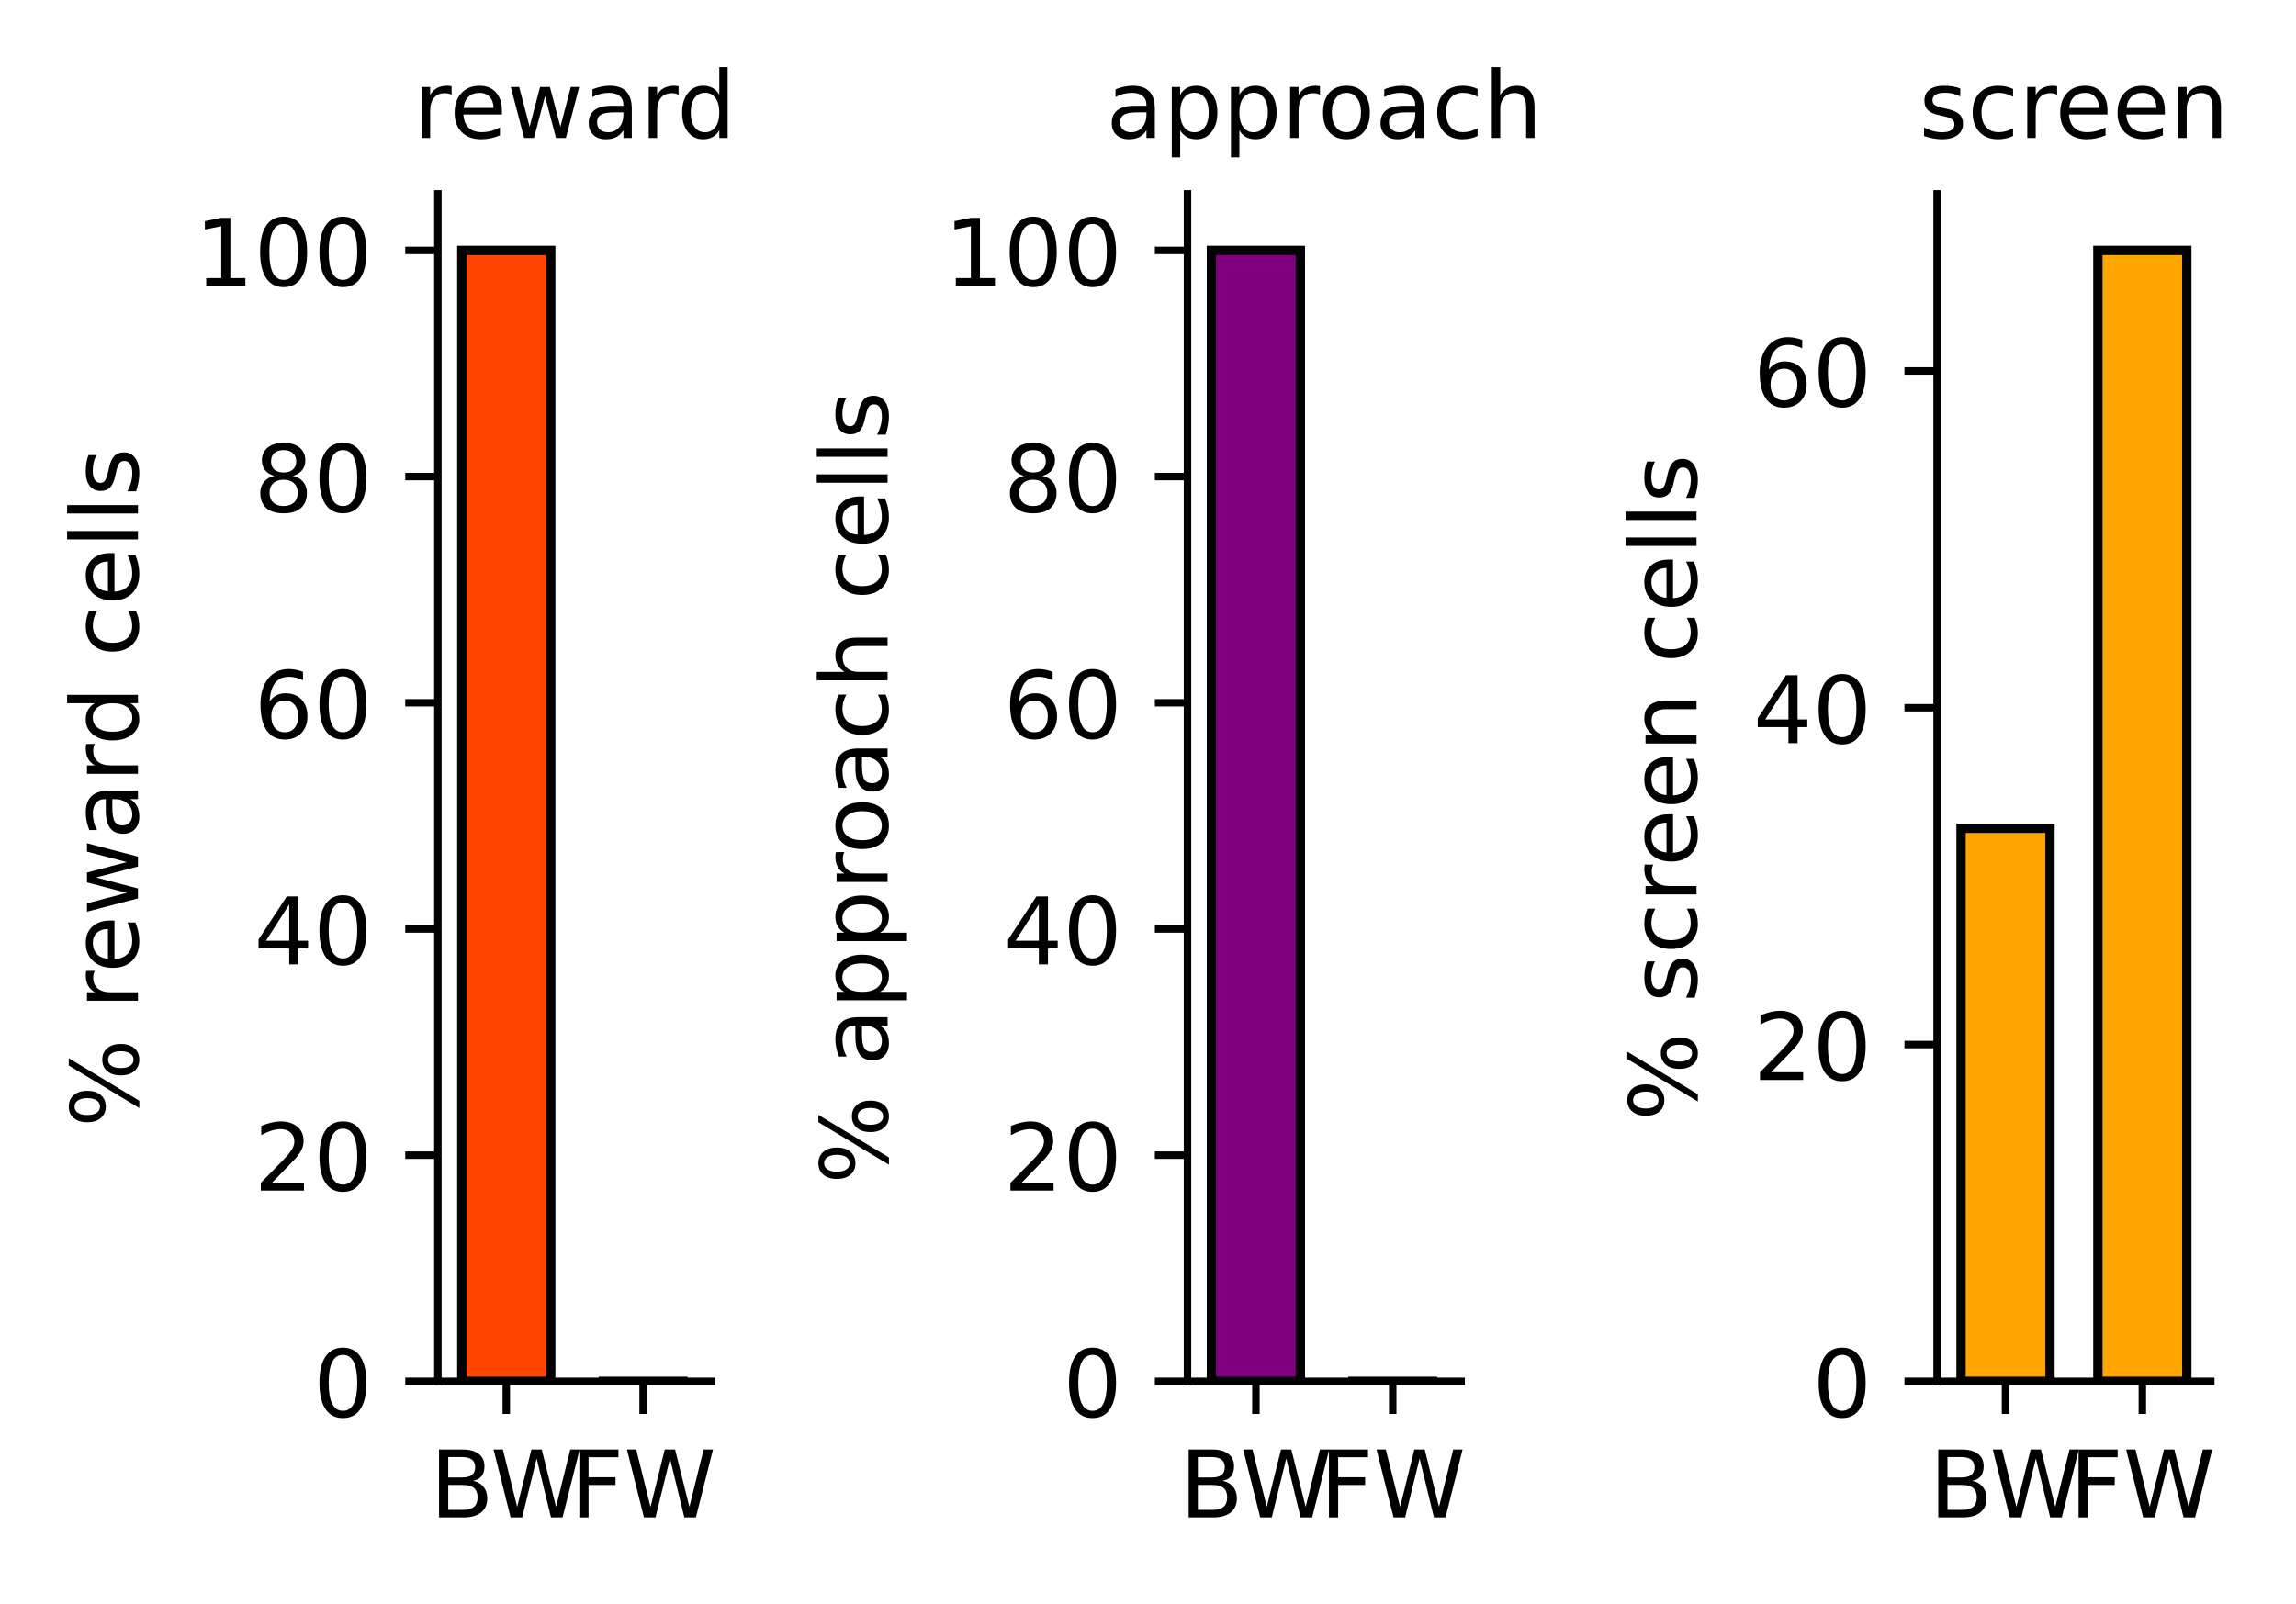
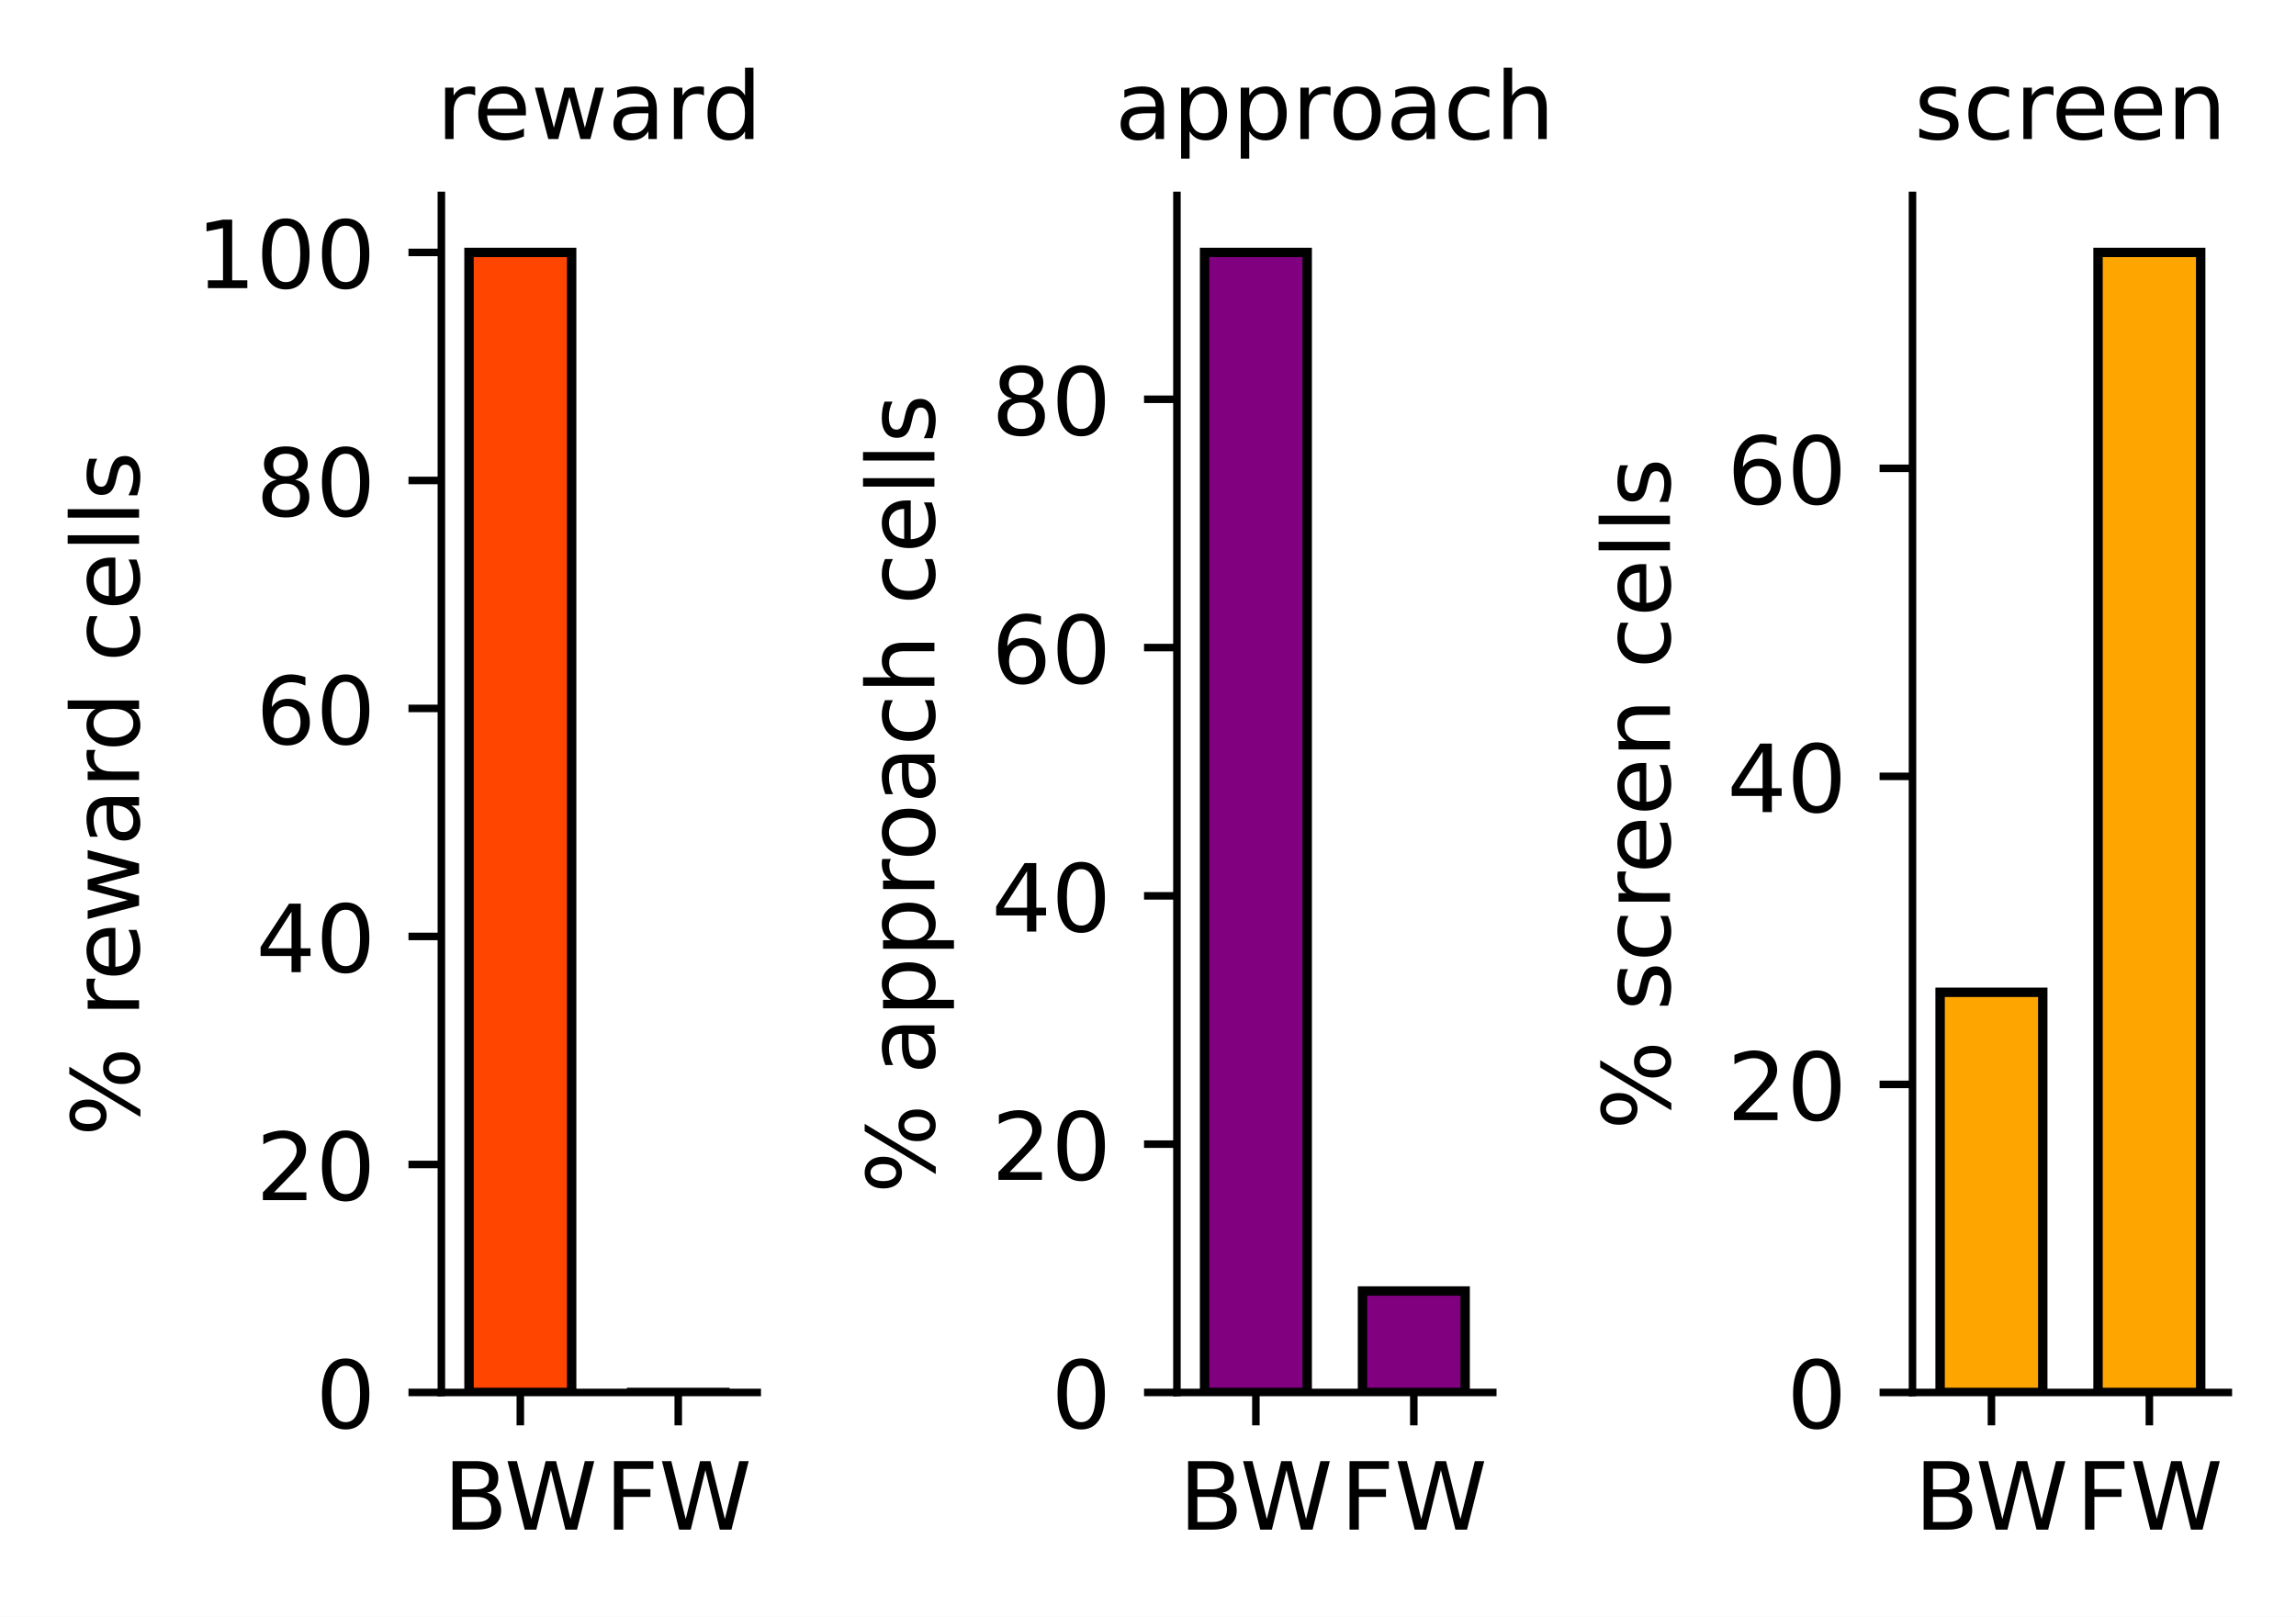
- <svg xmlns="http://www.w3.org/2000/svg" xmlns:xlink="http://www.w3.org/1999/xlink" width="246.259pt" height="172.077pt" viewBox="0 0 246.259 172.077" version="1.1">
+ <svg xmlns="http://www.w3.org/2000/svg" xmlns:xlink="http://www.w3.org/1999/xlink" width="244.316pt" height="172.077pt" viewBox="0 0 244.316 172.077" version="1.1">
  <defs>
    <style type="text/css">*{stroke-linejoin: round; stroke-linecap: butt}</style>
  </defs>
  <g id="figure_1">
    <g id="patch_1">
-       <path d="M 0 172.077  L 246.259 172.077  L 246.259 0  L 0 0  z " style="fill: #ffffff" />
+       <path d="M 0 172.077  L 244.316 172.077  L 244.316 0  L 0 0  z " style="fill: #ffffff" />
    </g>
    <g id="axes_1">
      <g id="patch_2">
-         <path d="M 46.966 148.198  L 76.316 148.198  L 76.316 20.798  L 46.966 20.798  z " style="fill: #ffffff" />
+         <path d="M 46.966 148.198  L 80.576 148.198  L 80.576 20.798  L 46.966 20.798  z " style="fill: #ffffff" />
      </g>
      <g id="patch_3">
-         <path d="M 49.534 148.198  L 59.072 148.198  L 59.072 26.865  L 49.534 26.865  z " clip-path="url(#p6581ade9f6)" style="fill: #ff4500; stroke: #000000; stroke-linejoin: miter" />
+         <path d="M 49.907 148.198  L 60.83 148.198  L 60.83 26.865  L 49.907 26.865  z " clip-path="url(#p9a05da2b75)" style="fill: #ff4500; stroke: #000000; stroke-linejoin: miter" />
      </g>
      <g id="patch_4">
-         <path d="M 64.209 148.198  L 73.748 148.198  L 73.748 148.198  L 64.209 148.198  z " clip-path="url(#p6581ade9f6)" style="fill: #ff4500; stroke: #000000; stroke-linejoin: miter" />
+         <path d="M 66.712 148.198  L 77.635 148.198  L 77.635 148.198  L 66.712 148.198  z " clip-path="url(#p9a05da2b75)" style="fill: #ff4500; stroke: #000000; stroke-linejoin: miter" />
      </g>
      <g id="matplotlib.axis_1">
        <g id="xtick_1">
          <g id="line2d_1">
            <defs>
-               <path id="mcc9c3546dc" d="M 0 0  L 0 3.5  " style="stroke: #000000; stroke-width: 0.8" />
+               <path id="m050c5a28f6" d="M 0 0  L 0 3.5  " style="stroke: #000000; stroke-width: 0.8" />
            </defs>
            <g>
-               <use xlink:href="#mcc9c3546dc" x="54.303" y="148.198" style="stroke: #000000; stroke-width: 0.8" />
+               <use xlink:href="#m050c5a28f6" x="55.368" y="148.198" style="stroke: #000000; stroke-width: 0.8" />
            </g>
          </g>
          <g id="text_1">
-             <g transform="translate(46.11016 162.7969) scale(0.1 -0.1)">
+             <g transform="translate(47.17516 162.7969) scale(0.1 -0.1)">
              <defs>
                <path id="DejaVuSans-42" d="M 1259 2228  L 1259 519  L 2272 519  Q 2781 519 3026 730  Q 3272 941 3272 1375  Q 3272 1813 3026 2020  Q 2781 2228 2272 2228  L 1259 2228  z M 1259 4147  L 1259 2741  L 2194 2741  Q 2656 2741 2882 2914  Q 3109 3088 3109 3444  Q 3109 3797 2882 3972  Q 2656 4147 2194 4147  L 1259 4147  z M 628 4666  L 2241 4666  Q 2963 4666 3353 4366  Q 3744 4066 3744 3513  Q 3744 3084 3544 2831  Q 3344 2578 2956 2516  Q 3422 2416 3680 2098  Q 3938 1781 3938 1306  Q 3938 681 3513 340  Q 3088 0 2303 0  L 628 0  L 628 4666  z " transform="scale(0.015625)" />
                <path id="DejaVuSans-57" d="M 213 4666  L 850 4666  L 1831 722  L 2809 4666  L 3519 4666  L 4500 722  L 5478 4666  L 6119 4666  L 4947 0  L 4153 0  L 3169 4050  L 2175 0  L 1381 0  L 213 4666  z " transform="scale(0.015625)" />
              </defs>
              <use xlink:href="#DejaVuSans-42" />
              <use xlink:href="#DejaVuSans-57" x="64.979" />
            </g>
          </g>
        </g>
        <g id="xtick_2">
          <g id="line2d_2">
            <g>
-               <use xlink:href="#mcc9c3546dc" x="68.978" y="148.198" style="stroke: #000000; stroke-width: 0.8" />
+               <use xlink:href="#m050c5a28f6" x="72.173" y="148.198" style="stroke: #000000; stroke-width: 0.8" />
            </g>
          </g>
          <g id="text_2">
-             <g transform="translate(61.15859 162.7969) scale(0.1 -0.1)">
+             <g transform="translate(64.35359 162.7969) scale(0.1 -0.1)">
              <defs>
                <path id="DejaVuSans-46" d="M 628 4666  L 3309 4666  L 3309 4134  L 1259 4134  L 1259 2759  L 3109 2759  L 3109 2228  L 1259 2228  L 1259 0  L 628 0  L 628 4666  z " transform="scale(0.015625)" />
              </defs>
              <use xlink:href="#DejaVuSans-46" />
              <use xlink:href="#DejaVuSans-57" x="57.52" />
            </g>
          </g>
        </g>
      </g>
      <g id="matplotlib.axis_2">
        <g id="ytick_1">
          <g id="line2d_3">
            <defs>
-               <path id="m6c302e2d88" d="M 0 0  L -3.5 0  " style="stroke: #000000; stroke-width: 0.8" />
+               <path id="m95513bab2a" d="M 0 0  L -3.5 0  " style="stroke: #000000; stroke-width: 0.8" />
            </defs>
            <g>
-               <use xlink:href="#m6c302e2d88" x="46.966" y="148.198" style="stroke: #000000; stroke-width: 0.8" />
+               <use xlink:href="#m95513bab2a" x="46.966" y="148.198" style="stroke: #000000; stroke-width: 0.8" />
            </g>
          </g>
          <g id="text_3">
            <g transform="translate(33.60312 151.9977) scale(0.1 -0.1)">
              <defs>
                <path id="DejaVuSans-30" d="M 2034 4250  Q 1547 4250 1301 3770  Q 1056 3291 1056 2328  Q 1056 1369 1301 889  Q 1547 409 2034 409  Q 2525 409 2770 889  Q 3016 1369 3016 2328  Q 3016 3291 2770 3770  Q 2525 4250 2034 4250  z M 2034 4750  Q 2819 4750 3233 4129  Q 3647 3509 3647 2328  Q 3647 1150 3233 529  Q 2819 -91 2034 -91  Q 1250 -91 836 529  Q 422 1150 422 2328  Q 422 3509 836 4129  Q 1250 4750 2034 4750  z " transform="scale(0.015625)" />
              </defs>
              <use xlink:href="#DejaVuSans-30" />
            </g>
          </g>
        </g>
        <g id="ytick_2">
          <g id="line2d_4">
            <g>
-               <use xlink:href="#m6c302e2d88" x="46.966" y="123.932" style="stroke: #000000; stroke-width: 0.8" />
+               <use xlink:href="#m95513bab2a" x="46.966" y="123.932" style="stroke: #000000; stroke-width: 0.8" />
            </g>
          </g>
          <g id="text_4">
            <g transform="translate(27.24063 127.731) scale(0.1 -0.1)">
              <defs>
                <path id="DejaVuSans-32" d="M 1228 531  L 3431 531  L 3431 0  L 469 0  L 469 531  Q 828 903 1448 1529  Q 2069 2156 2228 2338  Q 2531 2678 2651 2914  Q 2772 3150 2772 3378  Q 2772 3750 2511 3984  Q 2250 4219 1831 4219  Q 1534 4219 1204 4116  Q 875 4013 500 3803  L 500 4441  Q 881 4594 1212 4672  Q 1544 4750 1819 4750  Q 2544 4750 2975 4387  Q 3406 4025 3406 3419  Q 3406 3131 3298 2873  Q 3191 2616 2906 2266  Q 2828 2175 2409 1742  Q 1991 1309 1228 531  z " transform="scale(0.015625)" />
              </defs>
              <use xlink:href="#DejaVuSans-32" />
              <use xlink:href="#DejaVuSans-30" x="63.623" />
            </g>
          </g>
        </g>
        <g id="ytick_3">
          <g id="line2d_5">
            <g>
-               <use xlink:href="#m6c302e2d88" x="46.966" y="99.665" style="stroke: #000000; stroke-width: 0.8" />
+               <use xlink:href="#m95513bab2a" x="46.966" y="99.665" style="stroke: #000000; stroke-width: 0.8" />
            </g>
          </g>
          <g id="text_5">
            <g transform="translate(27.24063 103.4643) scale(0.1 -0.1)">
              <defs>
                <path id="DejaVuSans-34" d="M 2419 4116  L 825 1625  L 2419 1625  L 2419 4116  z M 2253 4666  L 3047 4666  L 3047 1625  L 3713 1625  L 3713 1100  L 3047 1100  L 3047 0  L 2419 0  L 2419 1100  L 313 1100  L 313 1709  L 2253 4666  z " transform="scale(0.015625)" />
              </defs>
              <use xlink:href="#DejaVuSans-34" />
              <use xlink:href="#DejaVuSans-30" x="63.623" />
            </g>
          </g>
        </g>
        <g id="ytick_4">
          <g id="line2d_6">
            <g>
-               <use xlink:href="#m6c302e2d88" x="46.966" y="75.398" style="stroke: #000000; stroke-width: 0.8" />
+               <use xlink:href="#m95513bab2a" x="46.966" y="75.398" style="stroke: #000000; stroke-width: 0.8" />
            </g>
          </g>
          <g id="text_6">
            <g transform="translate(27.24063 79.19766) scale(0.1 -0.1)">
              <defs>
                <path id="DejaVuSans-36" d="M 2113 2584  Q 1688 2584 1439 2293  Q 1191 2003 1191 1497  Q 1191 994 1439 701  Q 1688 409 2113 409  Q 2538 409 2786 701  Q 3034 994 3034 1497  Q 3034 2003 2786 2293  Q 2538 2584 2113 2584  z M 3366 4563  L 3366 3988  Q 3128 4100 2886 4159  Q 2644 4219 2406 4219  Q 1781 4219 1451 3797  Q 1122 3375 1075 2522  Q 1259 2794 1537 2939  Q 1816 3084 2150 3084  Q 2853 3084 3261 2657  Q 3669 2231 3669 1497  Q 3669 778 3244 343  Q 2819 -91 2113 -91  Q 1303 -91 875 529  Q 447 1150 447 2328  Q 447 3434 972 4092  Q 1497 4750 2381 4750  Q 2619 4750 2861 4703  Q 3103 4656 3366 4563  z " transform="scale(0.015625)" />
              </defs>
              <use xlink:href="#DejaVuSans-36" />
              <use xlink:href="#DejaVuSans-30" x="63.623" />
            </g>
          </g>
        </g>
        <g id="ytick_5">
          <g id="line2d_7">
            <g>
-               <use xlink:href="#m6c302e2d88" x="46.966" y="51.132" style="stroke: #000000; stroke-width: 0.8" />
+               <use xlink:href="#m95513bab2a" x="46.966" y="51.132" style="stroke: #000000; stroke-width: 0.8" />
            </g>
          </g>
          <g id="text_7">
            <g transform="translate(27.24063 54.93099) scale(0.1 -0.1)">
              <defs>
                <path id="DejaVuSans-38" d="M 2034 2216  Q 1584 2216 1326 1975  Q 1069 1734 1069 1313  Q 1069 891 1326 650  Q 1584 409 2034 409  Q 2484 409 2743 651  Q 3003 894 3003 1313  Q 3003 1734 2745 1975  Q 2488 2216 2034 2216  z M 1403 2484  Q 997 2584 770 2862  Q 544 3141 544 3541  Q 544 4100 942 4425  Q 1341 4750 2034 4750  Q 2731 4750 3128 4425  Q 3525 4100 3525 3541  Q 3525 3141 3298 2862  Q 3072 2584 2669 2484  Q 3125 2378 3379 2068  Q 3634 1759 3634 1313  Q 3634 634 3220 271  Q 2806 -91 2034 -91  Q 1263 -91 848 271  Q 434 634 434 1313  Q 434 1759 690 2068  Q 947 2378 1403 2484  z M 1172 3481  Q 1172 3119 1398 2916  Q 1625 2713 2034 2713  Q 2441 2713 2670 2916  Q 2900 3119 2900 3481  Q 2900 3844 2670 4047  Q 2441 4250 2034 4250  Q 1625 4250 1398 4047  Q 1172 3844 1172 3481  z " transform="scale(0.015625)" />
              </defs>
              <use xlink:href="#DejaVuSans-38" />
              <use xlink:href="#DejaVuSans-30" x="63.623" />
            </g>
          </g>
        </g>
        <g id="ytick_6">
          <g id="line2d_8">
            <g>
-               <use xlink:href="#m6c302e2d88" x="46.966" y="26.865" style="stroke: #000000; stroke-width: 0.8" />
+               <use xlink:href="#m95513bab2a" x="46.966" y="26.865" style="stroke: #000000; stroke-width: 0.8" />
            </g>
          </g>
          <g id="text_8">
            <g transform="translate(20.87813 30.66432) scale(0.1 -0.1)">
              <defs>
                <path id="DejaVuSans-31" d="M 794 531  L 1825 531  L 1825 4091  L 703 3866  L 703 4441  L 1819 4666  L 2450 4666  L 2450 531  L 3481 531  L 3481 0  L 794 0  L 794 531  z " transform="scale(0.015625)" />
              </defs>
              <use xlink:href="#DejaVuSans-31" />
              <use xlink:href="#DejaVuSans-30" x="63.623" />
              <use xlink:href="#DejaVuSans-30" x="127.246" />
            </g>
          </g>
        </g>
        <g id="text_9">
          <g transform="translate(14.79844 120.9508) rotate(-90) scale(0.1 -0.1)">
            <defs>
              <path id="DejaVuSans-25" d="M 4653 2053  Q 4381 2053 4226 1822  Q 4072 1591 4072 1178  Q 4072 772 4226 539  Q 4381 306 4653 306  Q 4919 306 5073 539  Q 5228 772 5228 1178  Q 5228 1588 5073 1820  Q 4919 2053 4653 2053  z M 4653 2450  Q 5147 2450 5437 2106  Q 5728 1763 5728 1178  Q 5728 594 5436 251  Q 5144 -91 4653 -91  Q 4153 -91 3862 251  Q 3572 594 3572 1178  Q 3572 1766 3864 2108  Q 4156 2450 4653 2450  z M 1428 4353  Q 1159 4353 1004 4120  Q 850 3888 850 3481  Q 850 3069 1003 2837  Q 1156 2606 1428 2606  Q 1700 2606 1854 2837  Q 2009 3069 2009 3481  Q 2009 3884 1853 4118  Q 1697 4353 1428 4353  z M 4250 4750  L 4750 4750  L 1831 -91  L 1331 -91  L 4250 4750  z M 1428 4750  Q 1922 4750 2215 4408  Q 2509 4066 2509 3481  Q 2509 2891 2217 2550  Q 1925 2209 1428 2209  Q 931 2209 642 2551  Q 353 2894 353 3481  Q 353 4063 643 4406  Q 934 4750 1428 4750  z " transform="scale(0.015625)" />
              <path id="DejaVuSans-20" transform="scale(0.015625)" />
              <path id="DejaVuSans-72" d="M 2631 2963  Q 2534 3019 2420 3045  Q 2306 3072 2169 3072  Q 1681 3072 1420 2755  Q 1159 2438 1159 1844  L 1159 0  L 581 0  L 581 3500  L 1159 3500  L 1159 2956  Q 1341 3275 1631 3429  Q 1922 3584 2338 3584  Q 2397 3584 2469 3576  Q 2541 3569 2628 3553  L 2631 2963  z " transform="scale(0.015625)" />
              <path id="DejaVuSans-65" d="M 3597 1894  L 3597 1613  L 953 1613  Q 991 1019 1311 708  Q 1631 397 2203 397  Q 2534 397 2845 478  Q 3156 559 3463 722  L 3463 178  Q 3153 47 2828 -22  Q 2503 -91 2169 -91  Q 1331 -91 842 396  Q 353 884 353 1716  Q 353 2575 817 3079  Q 1281 3584 2069 3584  Q 2775 3584 3186 3129  Q 3597 2675 3597 1894  z M 3022 2063  Q 3016 2534 2758 2815  Q 2500 3097 2075 3097  Q 1594 3097 1305 2825  Q 1016 2553 972 2059  L 3022 2063  z " transform="scale(0.015625)" />
              <path id="DejaVuSans-77" d="M 269 3500  L 844 3500  L 1563 769  L 2278 3500  L 2956 3500  L 3675 769  L 4391 3500  L 4966 3500  L 4050 0  L 3372 0  L 2619 2869  L 1863 0  L 1184 0  L 269 3500  z " transform="scale(0.015625)" />
              <path id="DejaVuSans-61" d="M 2194 1759  Q 1497 1759 1228 1600  Q 959 1441 959 1056  Q 959 750 1161 570  Q 1363 391 1709 391  Q 2188 391 2477 730  Q 2766 1069 2766 1631  L 2766 1759  L 2194 1759  z M 3341 1997  L 3341 0  L 2766 0  L 2766 531  Q 2569 213 2275 61  Q 1981 -91 1556 -91  Q 1019 -91 701 211  Q 384 513 384 1019  Q 384 1609 779 1909  Q 1175 2209 1959 2209  L 2766 2209  L 2766 2266  Q 2766 2663 2505 2880  Q 2244 3097 1772 3097  Q 1472 3097 1187 3025  Q 903 2953 641 2809  L 641 3341  Q 956 3463 1253 3523  Q 1550 3584 1831 3584  Q 2591 3584 2966 3190  Q 3341 2797 3341 1997  z " transform="scale(0.015625)" />
              <path id="DejaVuSans-64" d="M 2906 2969  L 2906 4863  L 3481 4863  L 3481 0  L 2906 0  L 2906 525  Q 2725 213 2448 61  Q 2172 -91 1784 -91  Q 1150 -91 751 415  Q 353 922 353 1747  Q 353 2572 751 3078  Q 1150 3584 1784 3584  Q 2172 3584 2448 3432  Q 2725 3281 2906 2969  z M 947 1747  Q 947 1113 1208 752  Q 1469 391 1925 391  Q 2381 391 2643 752  Q 2906 1113 2906 1747  Q 2906 2381 2643 2742  Q 2381 3103 1925 3103  Q 1469 3103 1208 2742  Q 947 2381 947 1747  z " transform="scale(0.015625)" />
              <path id="DejaVuSans-63" d="M 3122 3366  L 3122 2828  Q 2878 2963 2633 3030  Q 2388 3097 2138 3097  Q 1578 3097 1268 2742  Q 959 2388 959 1747  Q 959 1106 1268 751  Q 1578 397 2138 397  Q 2388 397 2633 464  Q 2878 531 3122 666  L 3122 134  Q 2881 22 2623 -34  Q 2366 -91 2075 -91  Q 1284 -91 818 406  Q 353 903 353 1747  Q 353 2603 823 3093  Q 1294 3584 2113 3584  Q 2378 3584 2631 3529  Q 2884 3475 3122 3366  z " transform="scale(0.015625)" />
              <path id="DejaVuSans-6c" d="M 603 4863  L 1178 4863  L 1178 0  L 603 0  L 603 4863  z " transform="scale(0.015625)" />
              <path id="DejaVuSans-73" d="M 2834 3397  L 2834 2853  Q 2591 2978 2328 3040  Q 2066 3103 1784 3103  Q 1356 3103 1142 2972  Q 928 2841 928 2578  Q 928 2378 1081 2264  Q 1234 2150 1697 2047  L 1894 2003  Q 2506 1872 2764 1633  Q 3022 1394 3022 966  Q 3022 478 2636 193  Q 2250 -91 1575 -91  Q 1294 -91 989 -36  Q 684 19 347 128  L 347 722  Q 666 556 975 473  Q 1284 391 1588 391  Q 1994 391 2212 530  Q 2431 669 2431 922  Q 2431 1156 2273 1281  Q 2116 1406 1581 1522  L 1381 1569  Q 847 1681 609 1914  Q 372 2147 372 2553  Q 372 3047 722 3315  Q 1072 3584 1716 3584  Q 2034 3584 2315 3537  Q 2597 3491 2834 3397  z " transform="scale(0.015625)" />
            </defs>
            <use xlink:href="#DejaVuSans-25" />
            <use xlink:href="#DejaVuSans-20" x="95.02" />
            <use xlink:href="#DejaVuSans-72" x="126.807" />
            <use xlink:href="#DejaVuSans-65" x="165.67" />
            <use xlink:href="#DejaVuSans-77" x="227.193" />
            <use xlink:href="#DejaVuSans-61" x="308.98" />
            <use xlink:href="#DejaVuSans-72" x="370.26" />
            <use xlink:href="#DejaVuSans-64" x="409.623" />
            <use xlink:href="#DejaVuSans-20" x="473.1" />
            <use xlink:href="#DejaVuSans-63" x="504.887" />
            <use xlink:href="#DejaVuSans-65" x="559.867" />
            <use xlink:href="#DejaVuSans-6c" x="621.391" />
            <use xlink:href="#DejaVuSans-6c" x="649.174" />
            <use xlink:href="#DejaVuSans-73" x="676.957" />
          </g>
        </g>
      </g>
      <g id="patch_5">
        <path d="M 46.966 148.198  L 46.966 20.798  " style="fill: none; stroke: #000000; stroke-width: 0.8; stroke-linejoin: miter; stroke-linecap: square" />
      </g>
      <g id="patch_6">
-         <path d="M 46.966 148.198  L 76.316 148.198  " style="fill: none; stroke: #000000; stroke-width: 0.8; stroke-linejoin: miter; stroke-linecap: square" />
+         <path d="M 46.966 148.198  L 80.576 148.198  " style="fill: none; stroke: #000000; stroke-width: 0.8; stroke-linejoin: miter; stroke-linecap: square" />
      </g>
      <g id="text_10">
-         <g transform="translate(44.32578 14.79844) scale(0.1 -0.1)">
+         <g transform="translate(46.45578 14.79844) scale(0.1 -0.1)">
          <use xlink:href="#DejaVuSans-72" />
          <use xlink:href="#DejaVuSans-65" x="38.863" />
          <use xlink:href="#DejaVuSans-77" x="100.387" />
          <use xlink:href="#DejaVuSans-61" x="182.174" />
          <use xlink:href="#DejaVuSans-72" x="243.453" />
          <use xlink:href="#DejaVuSans-64" x="282.816" />
        </g>
      </g>
    </g>
    <g id="axes_2">
      <g id="patch_7">
-         <path d="M 127.366 148.198  L 156.716 148.198  L 156.716 20.798  L 127.366 20.798  z " style="fill: #ffffff" />
+         <path d="M 125.236 148.198  L 158.846 148.198  L 158.846 20.798  L 125.236 20.798  z " style="fill: #ffffff" />
      </g>
      <g id="patch_8">
-         <path d="M 129.934 148.198  L 139.472 148.198  L 139.472 26.865  L 129.934 26.865  z " clip-path="url(#p633598cc82)" style="fill: #800080; stroke: #000000; stroke-linejoin: miter" />
+         <path d="M 128.177 148.198  L 139.1 148.198  L 139.1 26.865  L 128.177 26.865  z " clip-path="url(#pfd1ccef2b3)" style="fill: #800080; stroke: #000000; stroke-linejoin: miter" />
      </g>
      <g id="patch_9">
-         <path d="M 144.609 148.198  L 154.148 148.198  L 154.148 148.198  L 144.609 148.198  z " clip-path="url(#p633598cc82)" style="fill: #800080; stroke: #000000; stroke-linejoin: miter" />
+         <path d="M 144.982 148.198  L 155.905 148.198  L 155.905 137.401  L 144.982 137.401  z " clip-path="url(#pfd1ccef2b3)" style="fill: #800080; stroke: #000000; stroke-linejoin: miter" />
      </g>
      <g id="matplotlib.axis_3">
        <g id="xtick_3">
          <g id="line2d_9">
            <g>
-               <use xlink:href="#mcc9c3546dc" x="134.703" y="148.198" style="stroke: #000000; stroke-width: 0.8" />
+               <use xlink:href="#m050c5a28f6" x="133.638" y="148.198" style="stroke: #000000; stroke-width: 0.8" />
            </g>
          </g>
          <g id="text_11">
-             <g transform="translate(126.5102 162.7969) scale(0.1 -0.1)">
+             <g transform="translate(125.4452 162.7969) scale(0.1 -0.1)">
              <use xlink:href="#DejaVuSans-42" />
              <use xlink:href="#DejaVuSans-57" x="64.979" />
            </g>
          </g>
        </g>
        <g id="xtick_4">
          <g id="line2d_10">
            <g>
-               <use xlink:href="#mcc9c3546dc" x="149.378" y="148.198" style="stroke: #000000; stroke-width: 0.8" />
+               <use xlink:href="#m050c5a28f6" x="150.443" y="148.198" style="stroke: #000000; stroke-width: 0.8" />
            </g>
          </g>
          <g id="text_12">
-             <g transform="translate(141.5586 162.7969) scale(0.1 -0.1)">
+             <g transform="translate(142.6236 162.7969) scale(0.1 -0.1)">
              <use xlink:href="#DejaVuSans-46" />
              <use xlink:href="#DejaVuSans-57" x="57.52" />
            </g>
          </g>
        </g>
      </g>
      <g id="matplotlib.axis_4">
        <g id="ytick_7">
          <g id="line2d_11">
            <g>
-               <use xlink:href="#m6c302e2d88" x="127.366" y="148.198" style="stroke: #000000; stroke-width: 0.8" />
+               <use xlink:href="#m95513bab2a" x="125.236" y="148.198" style="stroke: #000000; stroke-width: 0.8" />
            </g>
          </g>
          <g id="text_13">
-             <g transform="translate(114.0031 151.9977) scale(0.1 -0.1)">
+             <g transform="translate(111.8731 151.9977) scale(0.1 -0.1)">
              <use xlink:href="#DejaVuSans-30" />
            </g>
          </g>
        </g>
        <g id="ytick_8">
          <g id="line2d_12">
            <g>
-               <use xlink:href="#m6c302e2d88" x="127.366" y="123.932" style="stroke: #000000; stroke-width: 0.8" />
+               <use xlink:href="#m95513bab2a" x="125.236" y="121.772" style="stroke: #000000; stroke-width: 0.8" />
            </g>
          </g>
          <g id="text_14">
-             <g transform="translate(107.6406 127.731) scale(0.1 -0.1)">
+             <g transform="translate(105.5106 125.5714) scale(0.1 -0.1)">
              <use xlink:href="#DejaVuSans-32" />
              <use xlink:href="#DejaVuSans-30" x="63.623" />
            </g>
          </g>
        </g>
        <g id="ytick_9">
          <g id="line2d_13">
            <g>
-               <use xlink:href="#m6c302e2d88" x="127.366" y="99.665" style="stroke: #000000; stroke-width: 0.8" />
+               <use xlink:href="#m95513bab2a" x="125.236" y="95.346" style="stroke: #000000; stroke-width: 0.8" />
            </g>
          </g>
          <g id="text_15">
-             <g transform="translate(107.6406 103.4643) scale(0.1 -0.1)">
+             <g transform="translate(105.5106 99.1452) scale(0.1 -0.1)">
              <use xlink:href="#DejaVuSans-34" />
              <use xlink:href="#DejaVuSans-30" x="63.623" />
            </g>
          </g>
        </g>
        <g id="ytick_10">
          <g id="line2d_14">
            <g>
-               <use xlink:href="#m6c302e2d88" x="127.366" y="75.398" style="stroke: #000000; stroke-width: 0.8" />
+               <use xlink:href="#m95513bab2a" x="125.236" y="68.92" style="stroke: #000000; stroke-width: 0.8" />
            </g>
          </g>
          <g id="text_16">
-             <g transform="translate(107.6406 79.19766) scale(0.1 -0.1)">
+             <g transform="translate(105.5106 72.71897) scale(0.1 -0.1)">
              <use xlink:href="#DejaVuSans-36" />
              <use xlink:href="#DejaVuSans-30" x="63.623" />
            </g>
          </g>
        </g>
        <g id="ytick_11">
          <g id="line2d_15">
            <g>
-               <use xlink:href="#m6c302e2d88" x="127.366" y="51.132" style="stroke: #000000; stroke-width: 0.8" />
+               <use xlink:href="#m95513bab2a" x="125.236" y="42.494" style="stroke: #000000; stroke-width: 0.8" />
            </g>
          </g>
          <g id="text_17">
-             <g transform="translate(107.6406 54.93099) scale(0.1 -0.1)">
+             <g transform="translate(105.5106 46.29274) scale(0.1 -0.1)">
              <use xlink:href="#DejaVuSans-38" />
              <use xlink:href="#DejaVuSans-30" x="63.623" />
            </g>
          </g>
        </g>
-         <g id="ytick_12">
-           <g id="line2d_16">
-             <g>
-               <use xlink:href="#m6c302e2d88" x="127.366" y="26.865" style="stroke: #000000; stroke-width: 0.8" />
-             </g>
-           </g>
-           <g id="text_18">
-             <g transform="translate(101.2781 30.66432) scale(0.1 -0.1)">
-               <use xlink:href="#DejaVuSans-31" />
-               <use xlink:href="#DejaVuSans-30" x="63.623" />
-               <use xlink:href="#DejaVuSans-30" x="127.246" />
-             </g>
-           </g>
-         </g>
-         <g id="text_19">
-           <g transform="translate(95.19844 127.0328) rotate(-90) scale(0.1 -0.1)">
+         <g id="text_18">
+           <g transform="translate(99.43094 127.0328) rotate(-90) scale(0.1 -0.1)">
            <defs>
              <path id="DejaVuSans-70" d="M 1159 525  L 1159 -1331  L 581 -1331  L 581 3500  L 1159 3500  L 1159 2969  Q 1341 3281 1617 3432  Q 1894 3584 2278 3584  Q 2916 3584 3314 3078  Q 3713 2572 3713 1747  Q 3713 922 3314 415  Q 2916 -91 2278 -91  Q 1894 -91 1617 61  Q 1341 213 1159 525  z M 3116 1747  Q 3116 2381 2855 2742  Q 2594 3103 2138 3103  Q 1681 3103 1420 2742  Q 1159 2381 1159 1747  Q 1159 1113 1420 752  Q 1681 391 2138 391  Q 2594 391 2855 752  Q 3116 1113 3116 1747  z " transform="scale(0.015625)" />
              <path id="DejaVuSans-6f" d="M 1959 3097  Q 1497 3097 1228 2736  Q 959 2375 959 1747  Q 959 1119 1226 758  Q 1494 397 1959 397  Q 2419 397 2687 759  Q 2956 1122 2956 1747  Q 2956 2369 2687 2733  Q 2419 3097 1959 3097  z M 1959 3584  Q 2709 3584 3137 3096  Q 3566 2609 3566 1747  Q 3566 888 3137 398  Q 2709 -91 1959 -91  Q 1206 -91 779 398  Q 353 888 353 1747  Q 353 2609 779 3096  Q 1206 3584 1959 3584  z " transform="scale(0.015625)" />
              <path id="DejaVuSans-68" d="M 3513 2113  L 3513 0  L 2938 0  L 2938 2094  Q 2938 2591 2744 2837  Q 2550 3084 2163 3084  Q 1697 3084 1428 2787  Q 1159 2491 1159 1978  L 1159 0  L 581 0  L 581 4863  L 1159 4863  L 1159 2956  Q 1366 3272 1645 3428  Q 1925 3584 2291 3584  Q 2894 3584 3203 3211  Q 3513 2838 3513 2113  z " transform="scale(0.015625)" />
            </defs>
            <use xlink:href="#DejaVuSans-25" />
            <use xlink:href="#DejaVuSans-20" x="95.02" />
            <use xlink:href="#DejaVuSans-61" x="126.807" />
            <use xlink:href="#DejaVuSans-70" x="188.086" />
            <use xlink:href="#DejaVuSans-70" x="251.562" />
            <use xlink:href="#DejaVuSans-72" x="315.039" />
            <use xlink:href="#DejaVuSans-6f" x="353.902" />
            <use xlink:href="#DejaVuSans-61" x="415.084" />
            <use xlink:href="#DejaVuSans-63" x="476.363" />
            <use xlink:href="#DejaVuSans-68" x="531.344" />
            <use xlink:href="#DejaVuSans-20" x="594.723" />
            <use xlink:href="#DejaVuSans-63" x="626.51" />
            <use xlink:href="#DejaVuSans-65" x="681.49" />
            <use xlink:href="#DejaVuSans-6c" x="743.014" />
            <use xlink:href="#DejaVuSans-6c" x="770.797" />
            <use xlink:href="#DejaVuSans-73" x="798.58" />
          </g>
        </g>
      </g>
      <g id="patch_10">
-         <path d="M 127.366 148.198  L 127.366 20.798  " style="fill: none; stroke: #000000; stroke-width: 0.8; stroke-linejoin: miter; stroke-linecap: square" />
+         <path d="M 125.236 148.198  L 125.236 20.798  " style="fill: none; stroke: #000000; stroke-width: 0.8; stroke-linejoin: miter; stroke-linecap: square" />
      </g>
      <g id="patch_11">
-         <path d="M 127.366 148.198  L 156.716 148.198  " style="fill: none; stroke: #000000; stroke-width: 0.8; stroke-linejoin: miter; stroke-linecap: square" />
-       </g>
-       <g id="text_20">
+         <path d="M 125.236 148.198  L 158.846 148.198  " style="fill: none; stroke: #000000; stroke-width: 0.8; stroke-linejoin: miter; stroke-linecap: square" />
+       </g>
+       <g id="text_19">
        <g transform="translate(118.6437 14.79844) scale(0.1 -0.1)">
          <use xlink:href="#DejaVuSans-61" />
          <use xlink:href="#DejaVuSans-70" x="61.279" />
          <use xlink:href="#DejaVuSans-70" x="124.756" />
          <use xlink:href="#DejaVuSans-72" x="188.232" />
          <use xlink:href="#DejaVuSans-6f" x="227.096" />
          <use xlink:href="#DejaVuSans-61" x="288.277" />
          <use xlink:href="#DejaVuSans-63" x="349.557" />
          <use xlink:href="#DejaVuSans-68" x="404.537" />
        </g>
      </g>
    </g>
    <g id="axes_3">
      <g id="patch_12">
-         <path d="M 207.766 148.198  L 237.116 148.198  L 237.116 20.798  L 207.766 20.798  z " style="fill: #ffffff" />
+         <path d="M 203.506 148.198  L 237.116 148.198  L 237.116 20.798  L 203.506 20.798  z " style="fill: #ffffff" />
      </g>
      <g id="patch_13">
-         <path d="M 210.334 148.198  L 219.873 148.198  L 219.873 88.86  L 210.334 88.86  z " clip-path="url(#p4ef0a23076)" style="fill: #ffa500; stroke: #000000; stroke-linejoin: miter" />
+         <path d="M 206.446 148.198  L 217.37 148.198  L 217.37 105.611  L 206.446 105.611  z " clip-path="url(#pbe409fb201)" style="fill: #ffa500; stroke: #000000; stroke-linejoin: miter" />
      </g>
      <g id="patch_14">
-         <path d="M 225.009 148.198  L 234.548 148.198  L 234.548 26.865  L 225.009 26.865  z " clip-path="url(#p4ef0a23076)" style="fill: #ffa500; stroke: #000000; stroke-linejoin: miter" />
+         <path d="M 223.251 148.198  L 234.175 148.198  L 234.175 26.865  L 223.251 26.865  z " clip-path="url(#pbe409fb201)" style="fill: #ffa500; stroke: #000000; stroke-linejoin: miter" />
      </g>
      <g id="matplotlib.axis_5">
        <g id="xtick_5">
-           <g id="line2d_17">
-             <g>
-               <use xlink:href="#mcc9c3546dc" x="215.103" y="148.198" style="stroke: #000000; stroke-width: 0.8" />
-             </g>
-           </g>
-           <g id="text_21">
-             <g transform="translate(206.9102 162.7969) scale(0.1 -0.1)">
+           <g id="line2d_16">
+             <g>
+               <use xlink:href="#m050c5a28f6" x="211.908" y="148.198" style="stroke: #000000; stroke-width: 0.8" />
+             </g>
+           </g>
+           <g id="text_20">
+             <g transform="translate(203.7152 162.7969) scale(0.1 -0.1)">
              <use xlink:href="#DejaVuSans-42" />
              <use xlink:href="#DejaVuSans-57" x="64.979" />
            </g>
          </g>
        </g>
        <g id="xtick_6">
-           <g id="line2d_18">
-             <g>
-               <use xlink:href="#mcc9c3546dc" x="229.778" y="148.198" style="stroke: #000000; stroke-width: 0.8" />
-             </g>
-           </g>
-           <g id="text_22">
-             <g transform="translate(221.9586 162.7969) scale(0.1 -0.1)">
+           <g id="line2d_17">
+             <g>
+               <use xlink:href="#m050c5a28f6" x="228.713" y="148.198" style="stroke: #000000; stroke-width: 0.8" />
+             </g>
+           </g>
+           <g id="text_21">
+             <g transform="translate(220.8936 162.7969) scale(0.1 -0.1)">
              <use xlink:href="#DejaVuSans-46" />
              <use xlink:href="#DejaVuSans-57" x="57.52" />
            </g>
          </g>
        </g>
      </g>
      <g id="matplotlib.axis_6">
+         <g id="ytick_12">
+           <g id="line2d_18">
+             <g>
+               <use xlink:href="#m95513bab2a" x="203.506" y="148.198" style="stroke: #000000; stroke-width: 0.8" />
+             </g>
+           </g>
+           <g id="text_22">
+             <g transform="translate(190.1431 151.9977) scale(0.1 -0.1)">
+               <use xlink:href="#DejaVuSans-30" />
+             </g>
+           </g>
+         </g>
        <g id="ytick_13">
          <g id="line2d_19">
            <g>
-               <use xlink:href="#m6c302e2d88" x="207.766" y="148.198" style="stroke: #000000; stroke-width: 0.8" />
+               <use xlink:href="#m95513bab2a" x="203.506" y="115.414" style="stroke: #000000; stroke-width: 0.8" />
            </g>
          </g>
          <g id="text_23">
-             <g transform="translate(194.4031 151.9977) scale(0.1 -0.1)">
-               <use xlink:href="#DejaVuSans-30" />
+             <g transform="translate(183.7806 119.2135) scale(0.1 -0.1)">
+               <use xlink:href="#DejaVuSans-32" />
+               <use xlink:href="#DejaVuSans-30" x="63.623" />
            </g>
          </g>
        </g>
        <g id="ytick_14">
          <g id="line2d_20">
            <g>
-               <use xlink:href="#m6c302e2d88" x="207.766" y="112.064" style="stroke: #000000; stroke-width: 0.8" />
+               <use xlink:href="#m95513bab2a" x="203.506" y="82.63" style="stroke: #000000; stroke-width: 0.8" />
            </g>
          </g>
          <g id="text_24">
-             <g transform="translate(188.0406 115.8633) scale(0.1 -0.1)">
-               <use xlink:href="#DejaVuSans-32" />
+             <g transform="translate(183.7806 86.42944) scale(0.1 -0.1)">
+               <use xlink:href="#DejaVuSans-34" />
              <use xlink:href="#DejaVuSans-30" x="63.623" />
            </g>
          </g>
        </g>
        <g id="ytick_15">
          <g id="line2d_21">
            <g>
-               <use xlink:href="#m6c302e2d88" x="207.766" y="75.93" style="stroke: #000000; stroke-width: 0.8" />
+               <use xlink:href="#m95513bab2a" x="203.506" y="49.846" style="stroke: #000000; stroke-width: 0.8" />
            </g>
          </g>
          <g id="text_25">
-             <g transform="translate(188.0406 79.72904) scale(0.1 -0.1)">
-               <use xlink:href="#DejaVuSans-34" />
-               <use xlink:href="#DejaVuSans-30" x="63.623" />
-             </g>
-           </g>
-         </g>
-         <g id="ytick_16">
-           <g id="line2d_22">
-             <g>
-               <use xlink:href="#m6c302e2d88" x="207.766" y="39.796" style="stroke: #000000; stroke-width: 0.8" />
-             </g>
-           </g>
-           <g id="text_26">
-             <g transform="translate(188.0406 43.59474) scale(0.1 -0.1)">
+             <g transform="translate(183.7806 53.64534) scale(0.1 -0.1)">
              <use xlink:href="#DejaVuSans-36" />
              <use xlink:href="#DejaVuSans-30" x="63.623" />
            </g>
          </g>
        </g>
-         <g id="text_27">
-           <g transform="translate(181.9609 120.2547) rotate(-90) scale(0.1 -0.1)">
+         <g id="text_26">
+           <g transform="translate(177.7009 120.2547) rotate(-90) scale(0.1 -0.1)">
            <defs>
              <path id="DejaVuSans-6e" d="M 3513 2113  L 3513 0  L 2938 0  L 2938 2094  Q 2938 2591 2744 2837  Q 2550 3084 2163 3084  Q 1697 3084 1428 2787  Q 1159 2491 1159 1978  L 1159 0  L 581 0  L 581 3500  L 1159 3500  L 1159 2956  Q 1366 3272 1645 3428  Q 1925 3584 2291 3584  Q 2894 3584 3203 3211  Q 3513 2838 3513 2113  z " transform="scale(0.015625)" />
            </defs>
            <use xlink:href="#DejaVuSans-25" />
            <use xlink:href="#DejaVuSans-20" x="95.02" />
            <use xlink:href="#DejaVuSans-73" x="126.807" />
            <use xlink:href="#DejaVuSans-63" x="178.906" />
            <use xlink:href="#DejaVuSans-72" x="233.887" />
            <use xlink:href="#DejaVuSans-65" x="272.75" />
            <use xlink:href="#DejaVuSans-65" x="334.273" />
            <use xlink:href="#DejaVuSans-6e" x="395.797" />
            <use xlink:href="#DejaVuSans-20" x="459.176" />
            <use xlink:href="#DejaVuSans-63" x="490.963" />
            <use xlink:href="#DejaVuSans-65" x="545.943" />
            <use xlink:href="#DejaVuSans-6c" x="607.467" />
            <use xlink:href="#DejaVuSans-6c" x="635.25" />
            <use xlink:href="#DejaVuSans-73" x="663.033" />
          </g>
        </g>
      </g>
      <g id="patch_15">
-         <path d="M 207.766 148.198  L 207.766 20.798  " style="fill: none; stroke: #000000; stroke-width: 0.8; stroke-linejoin: miter; stroke-linecap: square" />
+         <path d="M 203.506 148.198  L 203.506 20.798  " style="fill: none; stroke: #000000; stroke-width: 0.8; stroke-linejoin: miter; stroke-linecap: square" />
      </g>
      <g id="patch_16">
-         <path d="M 207.766 148.198  L 237.116 148.198  " style="fill: none; stroke: #000000; stroke-width: 0.8; stroke-linejoin: miter; stroke-linecap: square" />
-       </g>
-       <g id="text_28">
-         <g transform="translate(205.8219 14.79844) scale(0.1 -0.1)">
+         <path d="M 203.506 148.198  L 237.116 148.198  " style="fill: none; stroke: #000000; stroke-width: 0.8; stroke-linejoin: miter; stroke-linecap: square" />
+       </g>
+       <g id="text_27">
+         <g transform="translate(203.6919 14.79844) scale(0.1 -0.1)">
          <use xlink:href="#DejaVuSans-73" />
          <use xlink:href="#DejaVuSans-63" x="52.1" />
          <use xlink:href="#DejaVuSans-72" x="107.08" />
          <use xlink:href="#DejaVuSans-65" x="145.943" />
          <use xlink:href="#DejaVuSans-65" x="207.467" />
          <use xlink:href="#DejaVuSans-6e" x="268.99" />
        </g>
      </g>
    </g>
  </g>
  <defs>
-     <clipPath id="p6581ade9f6">
-       <rect x="46.966" y="20.798" width="29.35" height="127.4" />
+     <clipPath id="p9a05da2b75">
+       <rect x="46.966" y="20.798" width="33.61" height="127.4" />
    </clipPath>
-     <clipPath id="p633598cc82">
-       <rect x="127.366" y="20.798" width="29.35" height="127.4" />
+     <clipPath id="pfd1ccef2b3">
+       <rect x="125.236" y="20.798" width="33.61" height="127.4" />
    </clipPath>
-     <clipPath id="p4ef0a23076">
-       <rect x="207.766" y="20.798" width="29.35" height="127.4" />
+     <clipPath id="pbe409fb201">
+       <rect x="203.506" y="20.798" width="33.61" height="127.4" />
    </clipPath>
  </defs>
</svg>
